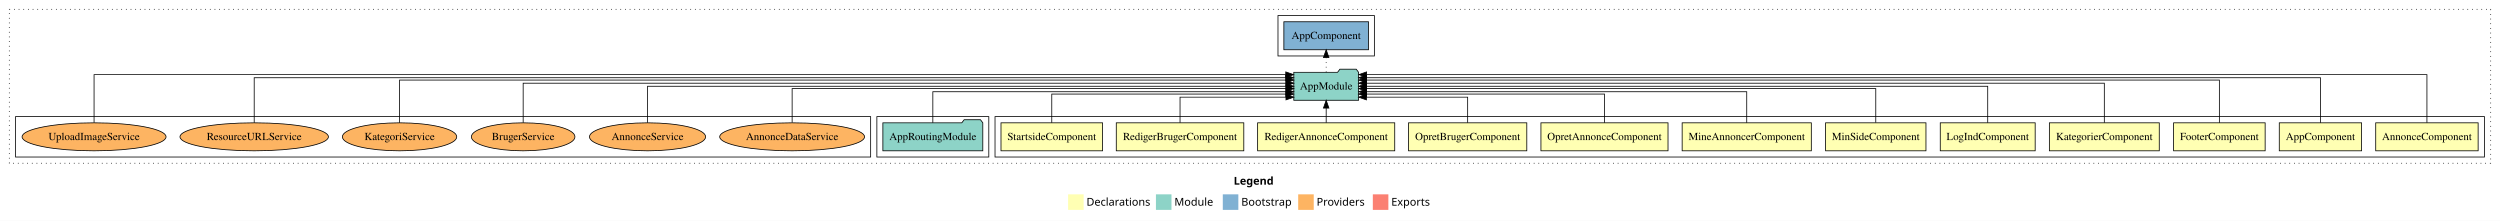
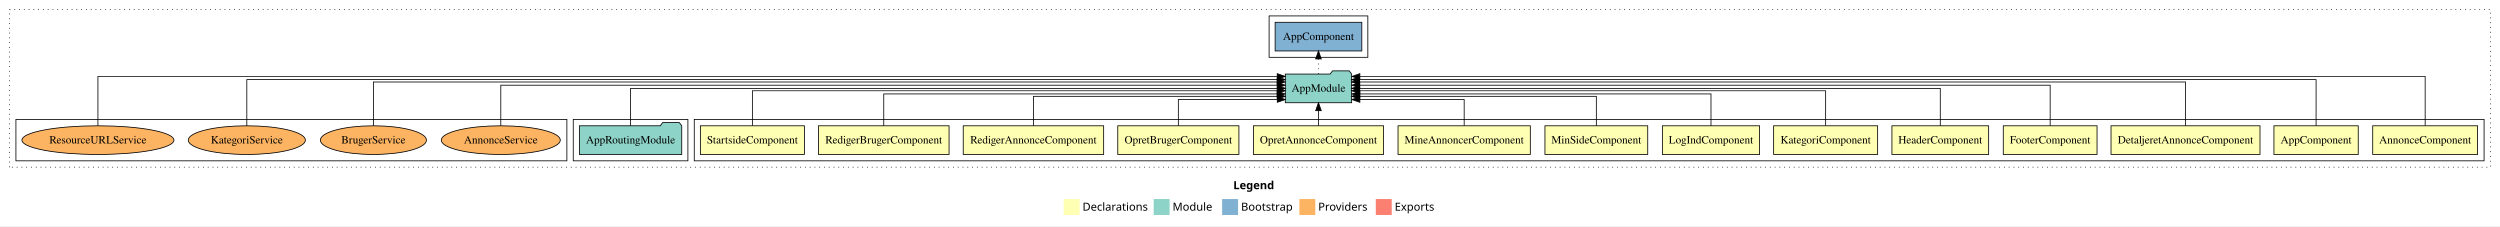
- <svg xmlns="http://www.w3.org/2000/svg" width="3216pt" height="284pt" viewBox="0.00 0.00 3216.00 284.00">
+ <svg xmlns="http://www.w3.org/2000/svg" width="3140pt" height="284pt" viewBox="0.00 0.00 3140.00 284.00">
  <g id="graph0" class="graph" transform="scale(1 1) rotate(0) translate(4 280)">
-     <polygon fill="#ffffff" stroke="transparent" points="-4,4 -4,-280 3212,-280 3212,4 -4,4" />
-     <text text-anchor="start" x="1583.009" y="-42.4" font-family="sans-serif" font-weight="bold" font-size="14.00" fill="#000000">Legend</text>
-     <polygon fill="#ffffb3" stroke="transparent" points="1370,-10 1370,-30 1390,-30 1390,-10 1370,-10" />
-     <text text-anchor="start" x="1393.629" y="-15.4" font-family="sans-serif" font-size="14.00" fill="#000000">  Declarations</text>
-     <polygon fill="#8dd3c7" stroke="transparent" points="1483,-10 1483,-30 1503,-30 1503,-10 1483,-10" />
-     <text text-anchor="start" x="1506.725" y="-15.4" font-family="sans-serif" font-size="14.00" fill="#000000">  Module</text>
-     <polygon fill="#80b1d3" stroke="transparent" points="1569,-10 1569,-30 1589,-30 1589,-10 1569,-10" />
-     <text text-anchor="start" x="1592.781" y="-15.4" font-family="sans-serif" font-size="14.00" fill="#000000">  Bootstrap</text>
-     <polygon fill="#fdb462" stroke="transparent" points="1666,-10 1666,-30 1686,-30 1686,-10 1666,-10" />
-     <text text-anchor="start" x="1689.673" y="-15.4" font-family="sans-serif" font-size="14.00" fill="#000000">  Providers</text>
-     <polygon fill="#fb8072" stroke="transparent" points="1762,-10 1762,-30 1782,-30 1782,-10 1762,-10" />
-     <text text-anchor="start" x="1785.726" y="-15.4" font-family="sans-serif" font-size="14.00" fill="#000000">  Exports</text>
+     <polygon fill="#ffffff" stroke="transparent" points="-4,4 -4,-280 3136,-280 3136,4 -4,4" />
+     <text text-anchor="start" x="1545.009" y="-42.4" font-family="sans-serif" font-weight="bold" font-size="14.00" fill="#000000">Legend</text>
+     <polygon fill="#ffffb3" stroke="transparent" points="1332,-10 1332,-30 1352,-30 1352,-10 1332,-10" />
+     <text text-anchor="start" x="1355.629" y="-15.4" font-family="sans-serif" font-size="14.00" fill="#000000">  Declarations</text>
+     <polygon fill="#8dd3c7" stroke="transparent" points="1445,-10 1445,-30 1465,-30 1465,-10 1445,-10" />
+     <text text-anchor="start" x="1468.725" y="-15.4" font-family="sans-serif" font-size="14.00" fill="#000000">  Module</text>
+     <polygon fill="#80b1d3" stroke="transparent" points="1531,-10 1531,-30 1551,-30 1551,-10 1531,-10" />
+     <text text-anchor="start" x="1554.781" y="-15.4" font-family="sans-serif" font-size="14.00" fill="#000000">  Bootstrap</text>
+     <polygon fill="#fdb462" stroke="transparent" points="1628,-10 1628,-30 1648,-30 1648,-10 1628,-10" />
+     <text text-anchor="start" x="1651.673" y="-15.4" font-family="sans-serif" font-size="14.00" fill="#000000">  Providers</text>
+     <polygon fill="#fb8072" stroke="transparent" points="1724,-10 1724,-30 1744,-30 1744,-10 1724,-10" />
+     <text text-anchor="start" x="1747.726" y="-15.4" font-family="sans-serif" font-size="14.00" fill="#000000">  Exports</text>
    <g id="clust1" class="cluster">
-       <polygon fill="none" stroke="#000000" stroke-dasharray="1,5" points="8,-70 8,-268 3200,-268 3200,-70 8,-70" />
+       <polygon fill="none" stroke="#000000" stroke-dasharray="1,5" points="8,-70 8,-268 3124,-268 3124,-70 8,-70" />
    </g>
    <g id="clust2" class="cluster">
-       <polygon fill="none" stroke="#000000" points="1276,-78 1276,-130 3192,-130 3192,-78 1276,-78" />
-     </g>
-     <g id="clust15" class="cluster">
-       <polygon fill="none" stroke="#000000" points="1124,-78 1124,-130 1268,-130 1268,-78 1124,-78" />
+       <polygon fill="none" stroke="#000000" points="868,-78 868,-130 3116,-130 3116,-78 868,-78" />
    </g>
    <g id="clust17" class="cluster">
-       <polygon fill="none" stroke="#000000" points="1640,-208 1640,-260 1764,-260 1764,-208 1640,-208" />
+       <polygon fill="none" stroke="#000000" points="716,-78 716,-130 860,-130 860,-78 716,-78" />
    </g>
-     <g id="clust18" class="cluster">
-       <polygon fill="none" stroke="#000000" points="16,-78 16,-130 1116,-130 1116,-78 16,-78" />
+     <g id="clust19" class="cluster">
+       <polygon fill="none" stroke="#000000" points="1590,-208 1590,-260 1714,-260 1714,-208 1590,-208" />
+     </g>
+     <g id="clust20" class="cluster">
+       <polygon fill="none" stroke="#000000" points="16,-78 16,-130 708,-130 708,-78 16,-78" />
    </g>
    <g id="node1" class="node">
-       <polygon fill="#ffffb3" stroke="#000000" points="3183.868,-122 3052.132,-122 3052.132,-86 3183.868,-86 3183.868,-122" />
-       <text text-anchor="middle" x="3118" y="-99.8" font-family="Times,serif" font-size="14.00" fill="#000000">AnnonceComponent</text>
+       <polygon fill="#ffffb3" stroke="#000000" points="3107.868,-122 2976.132,-122 2976.132,-86 3107.868,-86 3107.868,-122" />
+       <text text-anchor="middle" x="3042" y="-99.8" font-family="Times,serif" font-size="14.00" fill="#000000">AnnonceComponent</text>
+     </g>
+     <g id="node15" class="node">
+       <polygon fill="#8dd3c7" stroke="#000000" points="1693.657,-187 1690.657,-191 1669.657,-191 1666.657,-187 1610.343,-187 1610.343,-151 1693.657,-151 1693.657,-187" />
+       <text text-anchor="middle" x="1652" y="-164.8" font-family="Times,serif" font-size="14.00" fill="#000000">AppModule</text>
+     </g>
+     <g id="edge1" class="edge">
+       <path fill="none" stroke="#000000" d="M3042,-122.153C3042,-145.757 3042,-184 3042,-184 3042,-184 1703.979,-184 1703.979,-184" />
+       <polygon fill="#000000" stroke="#000000" points="1703.979,-180.5 1693.979,-184 1703.979,-187.5 1703.979,-180.5" />
+     </g>
+     <g id="node2" class="node">
+       <polygon fill="#ffffb3" stroke="#000000" points="2957.94,-122 2852.06,-122 2852.06,-86 2957.94,-86 2957.94,-122" />
+       <text text-anchor="middle" x="2905" y="-99.8" font-family="Times,serif" font-size="14.00" fill="#000000">AppComponent</text>
+     </g>
+     <g id="edge2" class="edge">
+       <path fill="none" stroke="#000000" d="M2905,-122.011C2905,-144.485 2905,-180 2905,-180 2905,-180 1703.69,-180 1703.69,-180" />
+       <polygon fill="#000000" stroke="#000000" points="1703.69,-176.5 1693.69,-180 1703.689,-183.5 1703.69,-176.5" />
+     </g>
+     <g id="node3" class="node">
+       <polygon fill="#ffffb3" stroke="#000000" points="2834.556,-122 2647.444,-122 2647.444,-86 2834.556,-86 2834.556,-122" />
+       <text text-anchor="middle" x="2741" y="-99.8" font-family="Times,serif" font-size="14.00" fill="#000000">DetaljeretAnnonceComponent</text>
+     </g>
+     <g id="edge3" class="edge">
+       <path fill="none" stroke="#000000" d="M2741,-122.045C2741,-143.662 2741,-177 2741,-177 2741,-177 1703.691,-177 1703.691,-177" />
+       <polygon fill="#000000" stroke="#000000" points="1703.691,-173.5 1693.691,-177 1703.691,-180.5 1703.691,-173.5" />
+     </g>
+     <g id="node4" class="node">
+       <polygon fill="#ffffb3" stroke="#000000" points="2629.881,-122 2512.119,-122 2512.119,-86 2629.881,-86 2629.881,-122" />
+       <text text-anchor="middle" x="2571" y="-99.8" font-family="Times,serif" font-size="14.00" fill="#000000">FooterComponent</text>
+     </g>
+     <g id="edge4" class="edge">
+       <path fill="none" stroke="#000000" d="M2571,-122.129C2571,-142.572 2571,-173 2571,-173 2571,-173 1703.876,-173 1703.876,-173" />
+       <polygon fill="#000000" stroke="#000000" points="1703.876,-169.5 1693.876,-173 1703.876,-176.5 1703.876,-169.5" />
+     </g>
+     <g id="node5" class="node">
+       <polygon fill="#ffffb3" stroke="#000000" points="2493.744,-122 2372.256,-122 2372.256,-86 2493.744,-86 2493.744,-122" />
+       <text text-anchor="middle" x="2433" y="-99.8" font-family="Times,serif" font-size="14.00" fill="#000000">HeaderComponent</text>
+     </g>
+     <g id="edge5" class="edge">
+       <path fill="none" stroke="#000000" d="M2433,-122.106C2433,-141.339 2433,-169 2433,-169 2433,-169 1703.714,-169 1703.714,-169" />
+       <polygon fill="#000000" stroke="#000000" points="1703.714,-165.5 1693.714,-169 1703.714,-172.5 1703.714,-165.5" />
+     </g>
+     <g id="node6" class="node">
+       <polygon fill="#ffffb3" stroke="#000000" points="2354.31,-122 2223.69,-122 2223.69,-86 2354.31,-86 2354.31,-122" />
+       <text text-anchor="middle" x="2289" y="-99.8" font-family="Times,serif" font-size="14.00" fill="#000000">KategoriComponent</text>
+     </g>
+     <g id="edge6" class="edge">
+       <path fill="none" stroke="#000000" d="M2289,-122.267C2289,-140.555 2289,-166 2289,-166 2289,-166 1703.795,-166 1703.795,-166" />
+       <polygon fill="#000000" stroke="#000000" points="1703.795,-162.5 1693.795,-166 1703.795,-169.5 1703.795,-162.5" />
+     </g>
+     <g id="node7" class="node">
+       <polygon fill="#ffffb3" stroke="#000000" points="2206.046,-122 2083.954,-122 2083.954,-86 2206.046,-86 2206.046,-122" />
+       <text text-anchor="middle" x="2145" y="-99.8" font-family="Times,serif" font-size="14.00" fill="#000000">LogIndComponent</text>
+     </g>
+     <g id="edge7" class="edge">
+       <path fill="none" stroke="#000000" d="M2145,-122.034C2145,-139.06 2145,-162 2145,-162 2145,-162 1704.033,-162 1704.033,-162" />
+       <polygon fill="#000000" stroke="#000000" points="1704.033,-158.5 1694.033,-162 1704.033,-165.5 1704.033,-158.5" />
+     </g>
+     <g id="node8" class="node">
+       <polygon fill="#ffffb3" stroke="#000000" points="2065.556,-122 1936.444,-122 1936.444,-86 2065.556,-86 2065.556,-122" />
+       <text text-anchor="middle" x="2001" y="-99.8" font-family="Times,serif" font-size="14.00" fill="#000000">MinSideComponent</text>
+     </g>
+     <g id="edge8" class="edge">
+       <path fill="none" stroke="#000000" d="M2001,-122.009C2001,-138.049 2001,-159 2001,-159 2001,-159 1703.751,-159 1703.751,-159" />
+       <polygon fill="#000000" stroke="#000000" points="1703.751,-155.5 1693.751,-159 1703.751,-162.5 1703.751,-155.5" />
+     </g>
+     <g id="node9" class="node">
+       <polygon fill="#ffffb3" stroke="#000000" points="1918.079,-122 1751.921,-122 1751.921,-86 1918.079,-86 1918.079,-122" />
+       <text text-anchor="middle" x="1835" y="-99.8" font-family="Times,serif" font-size="14.00" fill="#000000">MineAnnoncerComponent</text>
+     </g>
+     <g id="edge9" class="edge">
+       <path fill="none" stroke="#000000" d="M1835,-122.124C1835,-136.783 1835,-155 1835,-155 1835,-155 1703.984,-155 1703.984,-155" />
+       <polygon fill="#000000" stroke="#000000" points="1703.984,-151.5 1693.984,-155 1703.984,-158.5 1703.984,-151.5" />
+     </g>
+     <g id="node10" class="node">
+       <polygon fill="#ffffb3" stroke="#000000" points="1733.741,-122 1570.259,-122 1570.259,-86 1733.741,-86 1733.741,-122" />
+       <text text-anchor="middle" x="1652" y="-99.8" font-family="Times,serif" font-size="14.00" fill="#000000">OpretAnnonceComponent</text>
+     </g>
+     <g id="edge10" class="edge">
+       <path fill="none" stroke="#000000" d="M1652,-122.106C1652,-122.106 1652,-140.991 1652,-140.991" />
+       <polygon fill="#000000" stroke="#000000" points="1648.5,-140.991 1652,-150.991 1655.5,-140.991 1648.5,-140.991" />
+     </g>
+     <g id="node11" class="node">
+       <polygon fill="#ffffb3" stroke="#000000" points="1552.077,-122 1399.923,-122 1399.923,-86 1552.077,-86 1552.077,-122" />
+       <text text-anchor="middle" x="1476" y="-99.8" font-family="Times,serif" font-size="14.00" fill="#000000">OpretBrugerComponent</text>
+     </g>
+     <g id="edge11" class="edge">
+       <path fill="none" stroke="#000000" d="M1476,-122.124C1476,-136.783 1476,-155 1476,-155 1476,-155 1600.291,-155 1600.291,-155" />
+       <polygon fill="#000000" stroke="#000000" points="1600.291,-158.5 1610.291,-155 1600.29,-151.5 1600.291,-158.5" />
+     </g>
+     <g id="node12" class="node">
+       <polygon fill="#ffffb3" stroke="#000000" points="1382.185,-122 1205.815,-122 1205.815,-86 1382.185,-86 1382.185,-122" />
+       <text text-anchor="middle" x="1294" y="-99.8" font-family="Times,serif" font-size="14.00" fill="#000000">RedigerAnnonceComponent</text>
+     </g>
+     <g id="edge12" class="edge">
+       <path fill="none" stroke="#000000" d="M1294,-122.009C1294,-138.049 1294,-159 1294,-159 1294,-159 1600.232,-159 1600.232,-159" />
+       <polygon fill="#000000" stroke="#000000" points="1600.232,-162.5 1610.232,-159 1600.232,-155.5 1600.232,-162.5" />
    </g>
    <g id="node13" class="node">
-       <polygon fill="#8dd3c7" stroke="#000000" points="1743.657,-187 1740.657,-191 1719.657,-191 1716.657,-187 1660.343,-187 1660.343,-151 1743.657,-151 1743.657,-187" />
-       <text text-anchor="middle" x="1702" y="-164.8" font-family="Times,serif" font-size="14.00" fill="#000000">AppModule</text>
+       <polygon fill="#ffffb3" stroke="#000000" points="1188.023,-122 1023.977,-122 1023.977,-86 1188.023,-86 1188.023,-122" />
+       <text text-anchor="middle" x="1106" y="-99.8" font-family="Times,serif" font-size="14.00" fill="#000000">RedigerBrugerComponent</text>
    </g>
-     <g id="edge1" class="edge">
-       <path fill="none" stroke="#000000" d="M3118,-122.153C3118,-145.757 3118,-184 3118,-184 3118,-184 1753.994,-184 1753.994,-184" />
-       <polygon fill="#000000" stroke="#000000" points="1753.994,-180.5 1743.994,-184 1753.994,-187.5 1753.994,-180.5" />
+     <g id="edge13" class="edge">
+       <path fill="none" stroke="#000000" d="M1106,-122.034C1106,-139.06 1106,-162 1106,-162 1106,-162 1600.063,-162 1600.063,-162" />
+       <polygon fill="#000000" stroke="#000000" points="1600.063,-165.5 1610.063,-162 1600.063,-158.5 1600.063,-165.5" />
    </g>
-     <g id="node2" class="node">
-       <polygon fill="#ffffb3" stroke="#000000" points="3033.94,-122 2928.06,-122 2928.06,-86 3033.94,-86 3033.94,-122" />
-       <text text-anchor="middle" x="2981" y="-99.8" font-family="Times,serif" font-size="14.00" fill="#000000">AppComponent</text>
-     </g>
-     <g id="edge2" class="edge">
-       <path fill="none" stroke="#000000" d="M2981,-122.011C2981,-144.485 2981,-180 2981,-180 2981,-180 1753.828,-180 1753.828,-180" />
-       <polygon fill="#000000" stroke="#000000" points="1753.828,-176.5 1743.828,-180 1753.827,-183.5 1753.828,-176.5" />
-     </g>
-     <g id="node3" class="node">
-       <polygon fill="#ffffb3" stroke="#000000" points="2909.881,-122 2792.119,-122 2792.119,-86 2909.881,-86 2909.881,-122" />
-       <text text-anchor="middle" x="2851" y="-99.8" font-family="Times,serif" font-size="14.00" fill="#000000">FooterComponent</text>
-     </g>
-     <g id="edge3" class="edge">
-       <path fill="none" stroke="#000000" d="M2851,-122.045C2851,-143.662 2851,-177 2851,-177 2851,-177 1753.914,-177 1753.914,-177" />
-       <polygon fill="#000000" stroke="#000000" points="1753.914,-173.5 1743.914,-177 1753.914,-180.5 1753.914,-173.5" />
-     </g>
-     <g id="node4" class="node">
-       <polygon fill="#ffffb3" stroke="#000000" points="2773.685,-122 2632.315,-122 2632.315,-86 2773.685,-86 2773.685,-122" />
-       <text text-anchor="middle" x="2703" y="-99.8" font-family="Times,serif" font-size="14.00" fill="#000000">KategorierComponent</text>
-     </g>
-     <g id="edge4" class="edge">
-       <path fill="none" stroke="#000000" d="M2703,-122.129C2703,-142.572 2703,-173 2703,-173 2703,-173 1753.737,-173 1753.737,-173" />
-       <polygon fill="#000000" stroke="#000000" points="1753.737,-169.5 1743.737,-173 1753.737,-176.5 1753.737,-169.5" />
-     </g>
-     <g id="node5" class="node">
-       <polygon fill="#ffffb3" stroke="#000000" points="2614.046,-122 2491.954,-122 2491.954,-86 2614.046,-86 2614.046,-122" />
-       <text text-anchor="middle" x="2553" y="-99.8" font-family="Times,serif" font-size="14.00" fill="#000000">LogIndComponent</text>
-     </g>
-     <g id="edge5" class="edge">
-       <path fill="none" stroke="#000000" d="M2553,-122.106C2553,-141.339 2553,-169 2553,-169 2553,-169 1753.911,-169 1753.911,-169" />
-       <polygon fill="#000000" stroke="#000000" points="1753.911,-165.5 1743.911,-169 1753.911,-172.5 1753.911,-165.5" />
-     </g>
-     <g id="node6" class="node">
-       <polygon fill="#ffffb3" stroke="#000000" points="2473.556,-122 2344.444,-122 2344.444,-86 2473.556,-86 2473.556,-122" />
-       <text text-anchor="middle" x="2409" y="-99.8" font-family="Times,serif" font-size="14.00" fill="#000000">MinSideComponent</text>
-     </g>
-     <g id="edge6" class="edge">
-       <path fill="none" stroke="#000000" d="M2409,-122.267C2409,-140.555 2409,-166 2409,-166 2409,-166 1753.847,-166 1753.847,-166" />
-       <polygon fill="#000000" stroke="#000000" points="1753.847,-162.5 1743.847,-166 1753.847,-169.5 1753.847,-162.5" />
-     </g>
-     <g id="node7" class="node">
-       <polygon fill="#ffffb3" stroke="#000000" points="2326.079,-122 2159.921,-122 2159.921,-86 2326.079,-86 2326.079,-122" />
-       <text text-anchor="middle" x="2243" y="-99.8" font-family="Times,serif" font-size="14.00" fill="#000000">MineAnnoncerComponent</text>
-     </g>
-     <g id="edge7" class="edge">
-       <path fill="none" stroke="#000000" d="M2243,-122.034C2243,-139.06 2243,-162 2243,-162 2243,-162 1754.001,-162 1754.001,-162" />
-       <polygon fill="#000000" stroke="#000000" points="1754.001,-158.5 1744.001,-162 1754.001,-165.5 1754.001,-158.5" />
-     </g>
-     <g id="node8" class="node">
-       <polygon fill="#ffffb3" stroke="#000000" points="2141.741,-122 1978.259,-122 1978.259,-86 2141.741,-86 2141.741,-122" />
-       <text text-anchor="middle" x="2060" y="-99.8" font-family="Times,serif" font-size="14.00" fill="#000000">OpretAnnonceComponent</text>
-     </g>
-     <g id="edge8" class="edge">
-       <path fill="none" stroke="#000000" d="M2060,-122.009C2060,-138.049 2060,-159 2060,-159 2060,-159 1753.768,-159 1753.768,-159" />
-       <polygon fill="#000000" stroke="#000000" points="1753.768,-155.5 1743.768,-159 1753.768,-162.5 1753.768,-155.5" />
-     </g>
-     <g id="node9" class="node">
-       <polygon fill="#ffffb3" stroke="#000000" points="1960.077,-122 1807.923,-122 1807.923,-86 1960.077,-86 1960.077,-122" />
-       <text text-anchor="middle" x="1884" y="-99.8" font-family="Times,serif" font-size="14.00" fill="#000000">OpretBrugerComponent</text>
-     </g>
-     <g id="edge9" class="edge">
-       <path fill="none" stroke="#000000" d="M1884,-122.124C1884,-136.783 1884,-155 1884,-155 1884,-155 1753.755,-155 1753.755,-155" />
-       <polygon fill="#000000" stroke="#000000" points="1753.755,-151.5 1743.755,-155 1753.754,-158.5 1753.755,-151.5" />
-     </g>
-     <g id="node10" class="node">
-       <polygon fill="#ffffb3" stroke="#000000" points="1790.185,-122 1613.815,-122 1613.815,-86 1790.185,-86 1790.185,-122" />
-       <text text-anchor="middle" x="1702" y="-99.8" font-family="Times,serif" font-size="14.00" fill="#000000">RedigerAnnonceComponent</text>
-     </g>
-     <g id="edge10" class="edge">
-       <path fill="none" stroke="#000000" d="M1702,-122.106C1702,-122.106 1702,-140.991 1702,-140.991" />
-       <polygon fill="#000000" stroke="#000000" points="1698.5,-140.991 1702,-150.991 1705.5,-140.991 1698.5,-140.991" />
-     </g>
-     <g id="node11" class="node">
-       <polygon fill="#ffffb3" stroke="#000000" points="1596.023,-122 1431.977,-122 1431.977,-86 1596.023,-86 1596.023,-122" />
-       <text text-anchor="middle" x="1514" y="-99.8" font-family="Times,serif" font-size="14.00" fill="#000000">RedigerBrugerComponent</text>
-     </g>
-     <g id="edge11" class="edge">
-       <path fill="none" stroke="#000000" d="M1514,-122.124C1514,-136.783 1514,-155 1514,-155 1514,-155 1650.277,-155 1650.277,-155" />
-       <polygon fill="#000000" stroke="#000000" points="1650.277,-158.5 1660.277,-155 1650.277,-151.5 1650.277,-158.5" />
-     </g>
-     <g id="node12" class="node">
-       <polygon fill="#ffffb3" stroke="#000000" points="1414.322,-122 1283.678,-122 1283.678,-86 1414.322,-86 1414.322,-122" />
-       <text text-anchor="middle" x="1349" y="-99.8" font-family="Times,serif" font-size="14.00" fill="#000000">StartsideComponent</text>
-     </g>
-     <g id="edge12" class="edge">
-       <path fill="none" stroke="#000000" d="M1349,-122.009C1349,-138.049 1349,-159 1349,-159 1349,-159 1650.12,-159 1650.12,-159" />
-       <polygon fill="#000000" stroke="#000000" points="1650.12,-162.5 1660.12,-159 1650.12,-155.5 1650.12,-162.5" />
-     </g>
-     <g id="node15" class="node">
-       <polygon fill="#80b1d3" stroke="#000000" points="1756.439,-252 1647.561,-252 1647.561,-216 1756.439,-216 1756.439,-252" />
-       <text text-anchor="middle" x="1702" y="-229.8" font-family="Times,serif" font-size="14.00" fill="#000000">AppComponent </text>
+     <g id="node14" class="node">
+       <polygon fill="#ffffb3" stroke="#000000" points="1006.322,-122 875.678,-122 875.678,-86 1006.322,-86 1006.322,-122" />
+       <text text-anchor="middle" x="941" y="-99.8" font-family="Times,serif" font-size="14.00" fill="#000000">StartsideComponent</text>
    </g>
    <g id="edge14" class="edge">
-       <path fill="none" stroke="#000000" stroke-dasharray="1,5" d="M1702,-187.106C1702,-187.106 1702,-205.991 1702,-205.991" />
-       <polygon fill="#000000" stroke="#000000" points="1698.5,-205.991 1702,-215.991 1705.5,-205.991 1698.5,-205.991" />
+       <path fill="none" stroke="#000000" d="M941,-122.267C941,-140.555 941,-166 941,-166 941,-166 1600.178,-166 1600.178,-166" />
+       <polygon fill="#000000" stroke="#000000" points="1600.178,-169.5 1610.178,-166 1600.178,-162.5 1600.178,-169.5" />
    </g>
-     <g id="node14" class="node">
-       <polygon fill="#8dd3c7" stroke="#000000" points="1260.274,-122 1257.274,-126 1236.274,-126 1233.274,-122 1131.726,-122 1131.726,-86 1260.274,-86 1260.274,-122" />
-       <text text-anchor="middle" x="1196" y="-99.8" font-family="Times,serif" font-size="14.00" fill="#000000">AppRoutingModule</text>
+     <g id="node17" class="node">
+       <polygon fill="#80b1d3" stroke="#000000" points="1706.439,-252 1597.561,-252 1597.561,-216 1706.439,-216 1706.439,-252" />
+       <text text-anchor="middle" x="1652" y="-229.8" font-family="Times,serif" font-size="14.00" fill="#000000">AppComponent </text>
    </g>
-     <g id="edge13" class="edge">
-       <path fill="none" stroke="#000000" d="M1196,-122.034C1196,-139.06 1196,-162 1196,-162 1196,-162 1650.161,-162 1650.161,-162" />
-       <polygon fill="#000000" stroke="#000000" points="1650.161,-165.5 1660.161,-162 1650.161,-158.5 1650.161,-165.5" />
+     <g id="edge16" class="edge">
+       <path fill="none" stroke="#000000" stroke-dasharray="1,5" d="M1652,-187.106C1652,-187.106 1652,-205.991 1652,-205.991" />
+       <polygon fill="#000000" stroke="#000000" points="1648.5,-205.991 1652,-215.991 1655.5,-205.991 1648.5,-205.991" />
    </g>
    <g id="node16" class="node">
-       <ellipse fill="#fdb462" stroke="#000000" cx="1015" cy="-104" rx="93.158" ry="18" />
-       <text text-anchor="middle" x="1015" y="-99.8" font-family="Times,serif" font-size="14.00" fill="#000000">AnnonceDataService</text>
+       <polygon fill="#8dd3c7" stroke="#000000" points="852.274,-122 849.274,-126 828.274,-126 825.274,-122 723.726,-122 723.726,-86 852.274,-86 852.274,-122" />
+       <text text-anchor="middle" x="788" y="-99.8" font-family="Times,serif" font-size="14.00" fill="#000000">AppRoutingModule</text>
    </g>
    <g id="edge15" class="edge">
-       <path fill="none" stroke="#000000" d="M1015,-122.267C1015,-140.555 1015,-166 1015,-166 1015,-166 1650.316,-166 1650.316,-166" />
-       <polygon fill="#000000" stroke="#000000" points="1650.316,-169.5 1660.316,-166 1650.316,-162.5 1650.316,-169.5" />
-     </g>
-     <g id="node17" class="node">
-       <ellipse fill="#fdb462" stroke="#000000" cx="829" cy="-104" rx="74.701" ry="18" />
-       <text text-anchor="middle" x="829" y="-99.8" font-family="Times,serif" font-size="14.00" fill="#000000">AnnonceService</text>
-     </g>
-     <g id="edge16" class="edge">
-       <path fill="none" stroke="#000000" d="M829,-122.106C829,-141.339 829,-169 829,-169 829,-169 1650.188,-169 1650.188,-169" />
-       <polygon fill="#000000" stroke="#000000" points="1650.188,-172.5 1660.188,-169 1650.188,-165.5 1650.188,-172.5" />
+       <path fill="none" stroke="#000000" d="M788,-122.106C788,-141.339 788,-169 788,-169 788,-169 1600.328,-169 1600.328,-169" />
+       <polygon fill="#000000" stroke="#000000" points="1600.328,-172.5 1610.328,-169 1600.327,-165.5 1600.328,-172.5" />
    </g>
    <g id="node18" class="node">
-       <ellipse fill="#fdb462" stroke="#000000" cx="669" cy="-104" rx="66.611" ry="18" />
-       <text text-anchor="middle" x="669" y="-99.8" font-family="Times,serif" font-size="14.00" fill="#000000">BrugerService</text>
+       <ellipse fill="#fdb462" stroke="#000000" cx="625" cy="-104" rx="74.701" ry="18" />
+       <text text-anchor="middle" x="625" y="-99.8" font-family="Times,serif" font-size="14.00" fill="#000000">AnnonceService</text>
    </g>
    <g id="edge17" class="edge">
-       <path fill="none" stroke="#000000" d="M669,-122.129C669,-142.572 669,-173 669,-173 669,-173 1650.226,-173 1650.226,-173" />
-       <polygon fill="#000000" stroke="#000000" points="1650.226,-176.5 1660.226,-173 1650.226,-169.5 1650.226,-176.5" />
+       <path fill="none" stroke="#000000" d="M625,-122.129C625,-142.572 625,-173 625,-173 625,-173 1600.148,-173 1600.148,-173" />
+       <polygon fill="#000000" stroke="#000000" points="1600.148,-176.5 1610.148,-173 1600.148,-169.5 1600.148,-176.5" />
    </g>
    <g id="node19" class="node">
-       <ellipse fill="#fdb462" stroke="#000000" cx="510" cy="-104" rx="73.552" ry="18" />
-       <text text-anchor="middle" x="510" y="-99.8" font-family="Times,serif" font-size="14.00" fill="#000000">KategoriService</text>
+       <ellipse fill="#fdb462" stroke="#000000" cx="465" cy="-104" rx="66.611" ry="18" />
+       <text text-anchor="middle" x="465" y="-99.8" font-family="Times,serif" font-size="14.00" fill="#000000">BrugerService</text>
    </g>
    <g id="edge18" class="edge">
-       <path fill="none" stroke="#000000" d="M510,-122.045C510,-143.662 510,-177 510,-177 510,-177 1650.275,-177 1650.275,-177" />
-       <polygon fill="#000000" stroke="#000000" points="1650.275,-180.5 1660.275,-177 1650.275,-173.5 1650.275,-180.5" />
+       <path fill="none" stroke="#000000" d="M465,-122.045C465,-143.662 465,-177 465,-177 465,-177 1600.103,-177 1600.103,-177" />
+       <polygon fill="#000000" stroke="#000000" points="1600.103,-180.5 1610.103,-177 1600.103,-173.5 1600.103,-180.5" />
    </g>
    <g id="node20" class="node">
-       <ellipse fill="#fdb462" stroke="#000000" cx="323" cy="-104" rx="95.462" ry="18" />
-       <text text-anchor="middle" x="323" y="-99.8" font-family="Times,serif" font-size="14.00" fill="#000000">ResourceURLService</text>
+       <ellipse fill="#fdb462" stroke="#000000" cx="306" cy="-104" rx="73.552" ry="18" />
+       <text text-anchor="middle" x="306" y="-99.8" font-family="Times,serif" font-size="14.00" fill="#000000">KategoriService</text>
    </g>
    <g id="edge19" class="edge">
-       <path fill="none" stroke="#000000" d="M323,-122.011C323,-144.485 323,-180 323,-180 323,-180 1649.976,-180 1649.976,-180" />
-       <polygon fill="#000000" stroke="#000000" points="1649.976,-183.5 1659.976,-180 1649.976,-176.5 1649.976,-183.5" />
+       <path fill="none" stroke="#000000" d="M306,-122.011C306,-144.485 306,-180 306,-180 306,-180 1600.241,-180 1600.241,-180" />
+       <polygon fill="#000000" stroke="#000000" points="1600.241,-183.5 1610.241,-180 1600.241,-176.5 1600.241,-183.5" />
    </g>
    <g id="node21" class="node">
-       <ellipse fill="#fdb462" stroke="#000000" cx="117" cy="-104" rx="92.596" ry="18" />
-       <text text-anchor="middle" x="117" y="-99.8" font-family="Times,serif" font-size="14.00" fill="#000000">UploadImageService</text>
+       <ellipse fill="#fdb462" stroke="#000000" cx="119" cy="-104" rx="95.462" ry="18" />
+       <text text-anchor="middle" x="119" y="-99.8" font-family="Times,serif" font-size="14.00" fill="#000000">ResourceURLService</text>
    </g>
    <g id="edge20" class="edge">
-       <path fill="none" stroke="#000000" d="M117,-122.153C117,-145.757 117,-184 117,-184 117,-184 1650.013,-184 1650.013,-184" />
-       <polygon fill="#000000" stroke="#000000" points="1650.013,-187.5 1660.013,-184 1650.013,-180.5 1650.013,-187.5" />
+       <path fill="none" stroke="#000000" d="M119,-122.153C119,-145.757 119,-184 119,-184 119,-184 1600.201,-184 1600.201,-184" />
+       <polygon fill="#000000" stroke="#000000" points="1600.201,-187.5 1610.201,-184 1600.201,-180.5 1600.201,-187.5" />
    </g>
  </g>
</svg>
